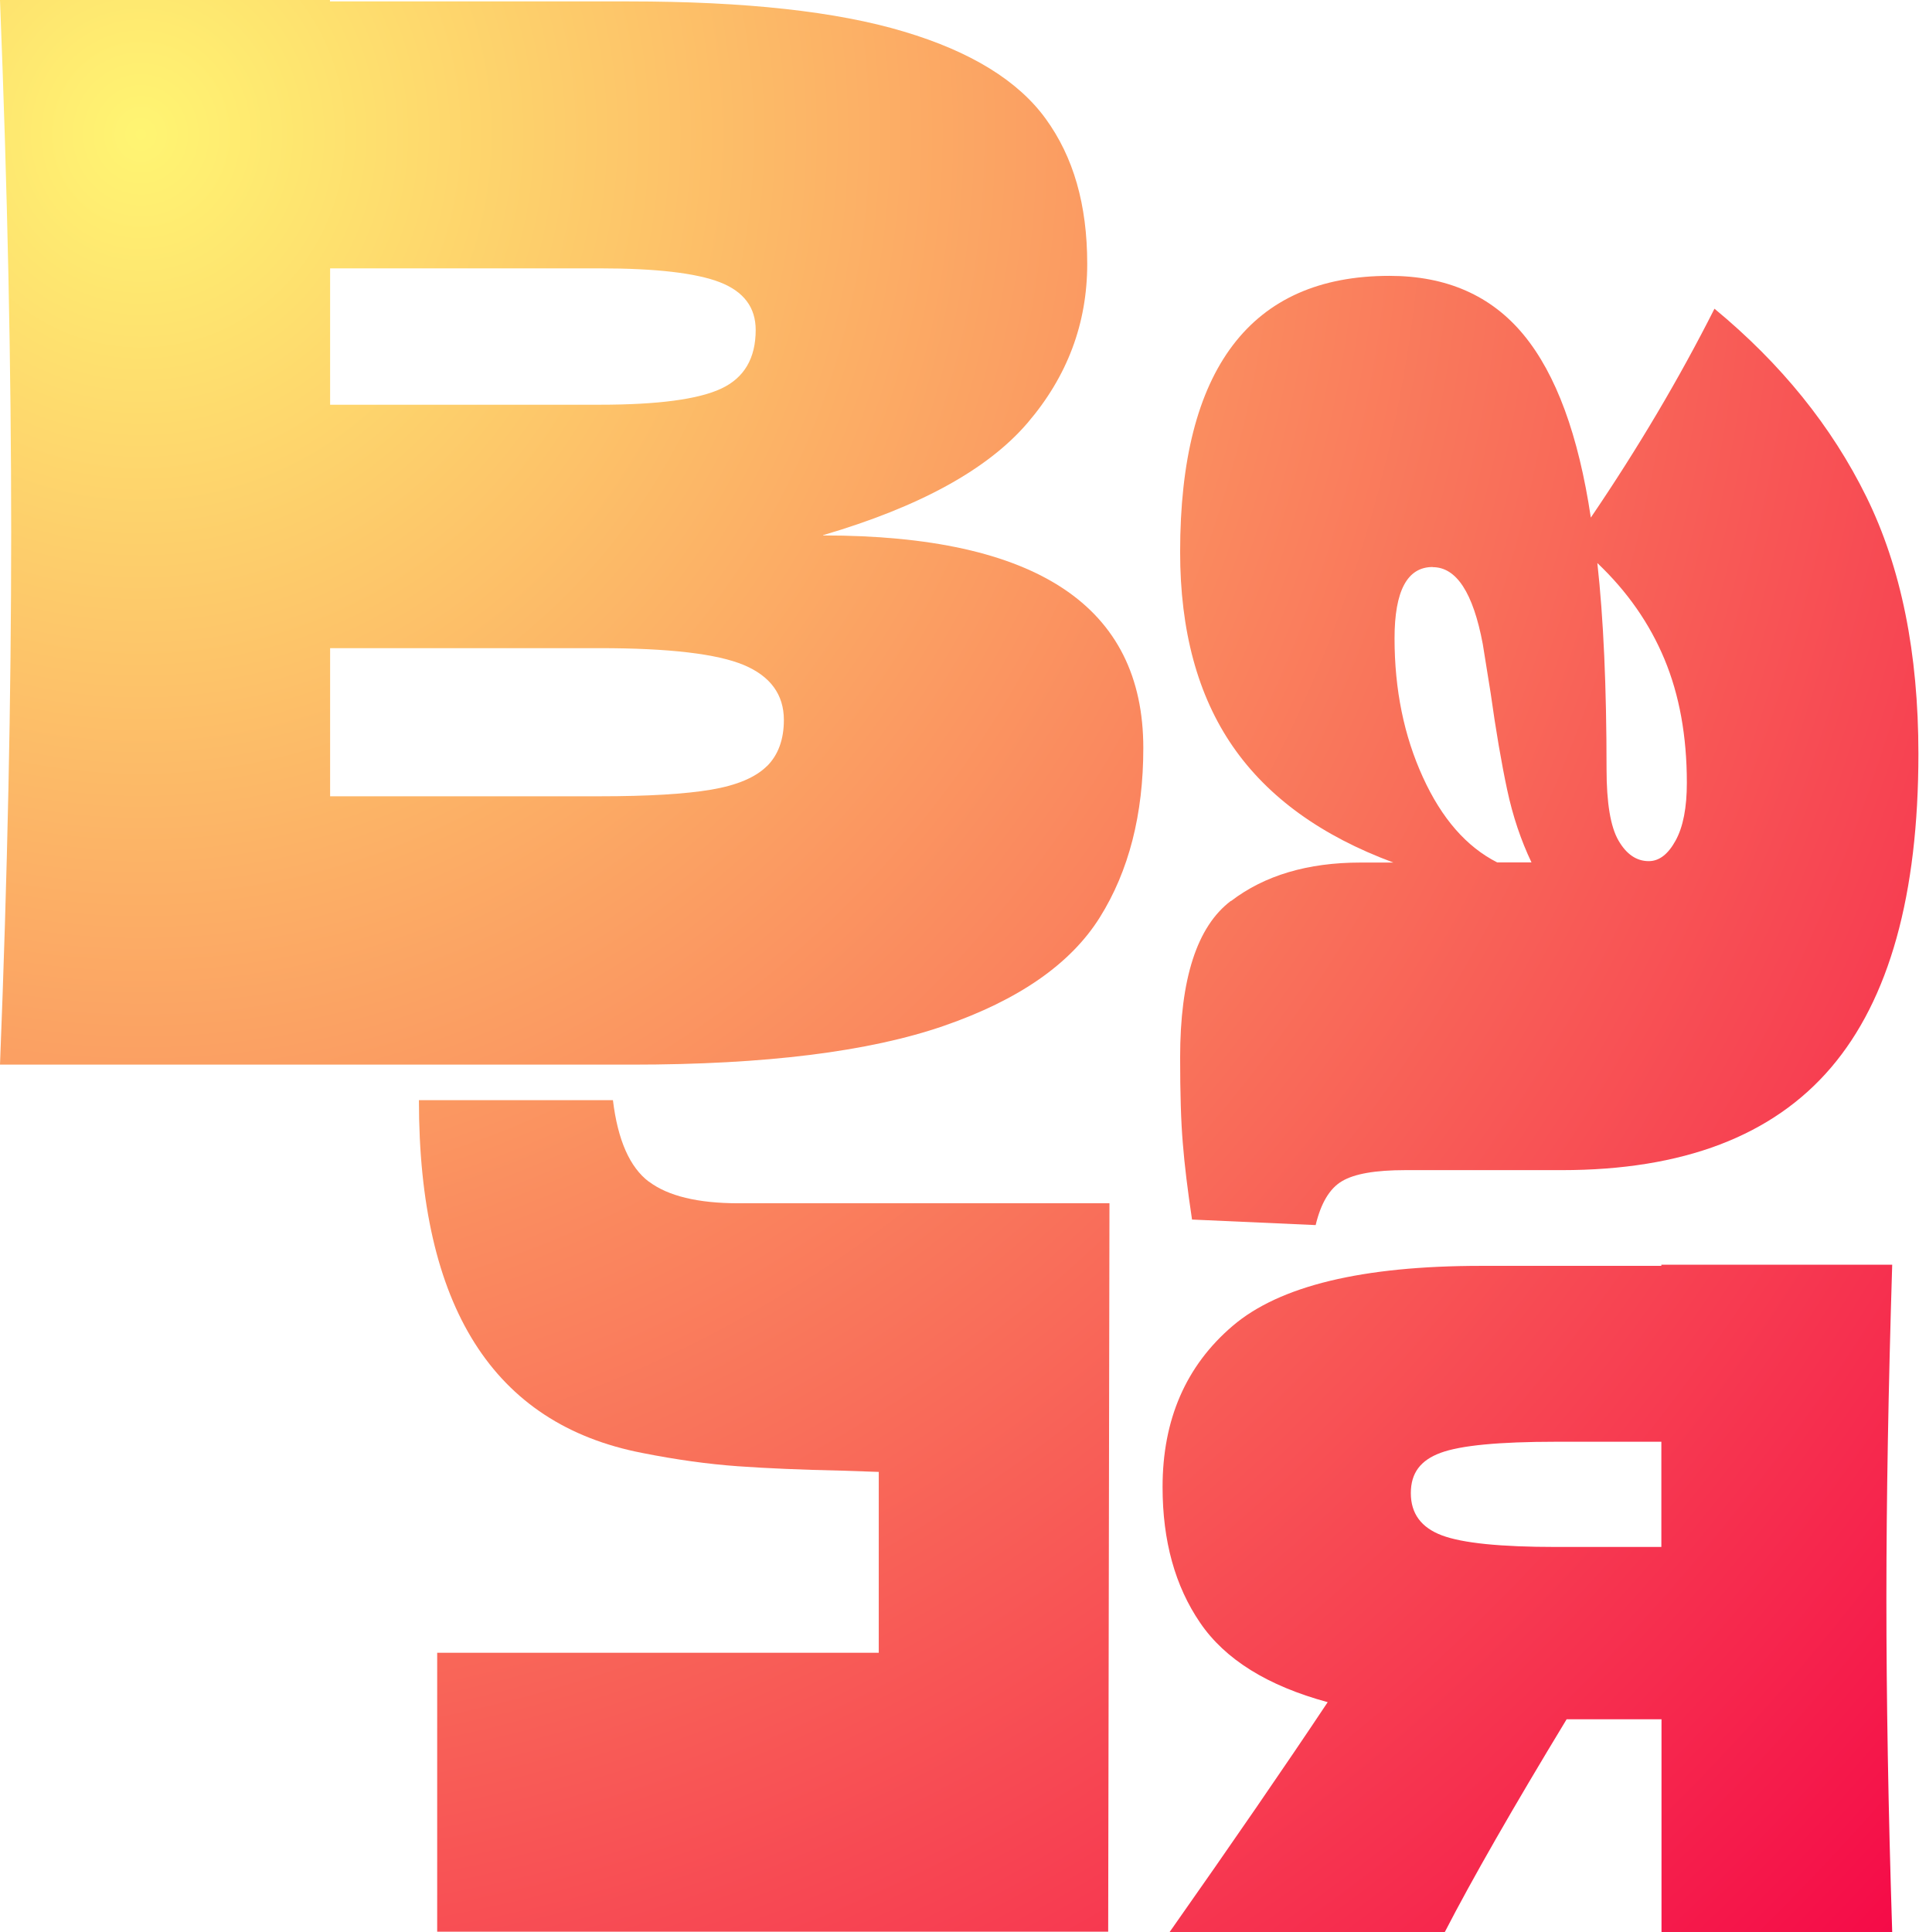
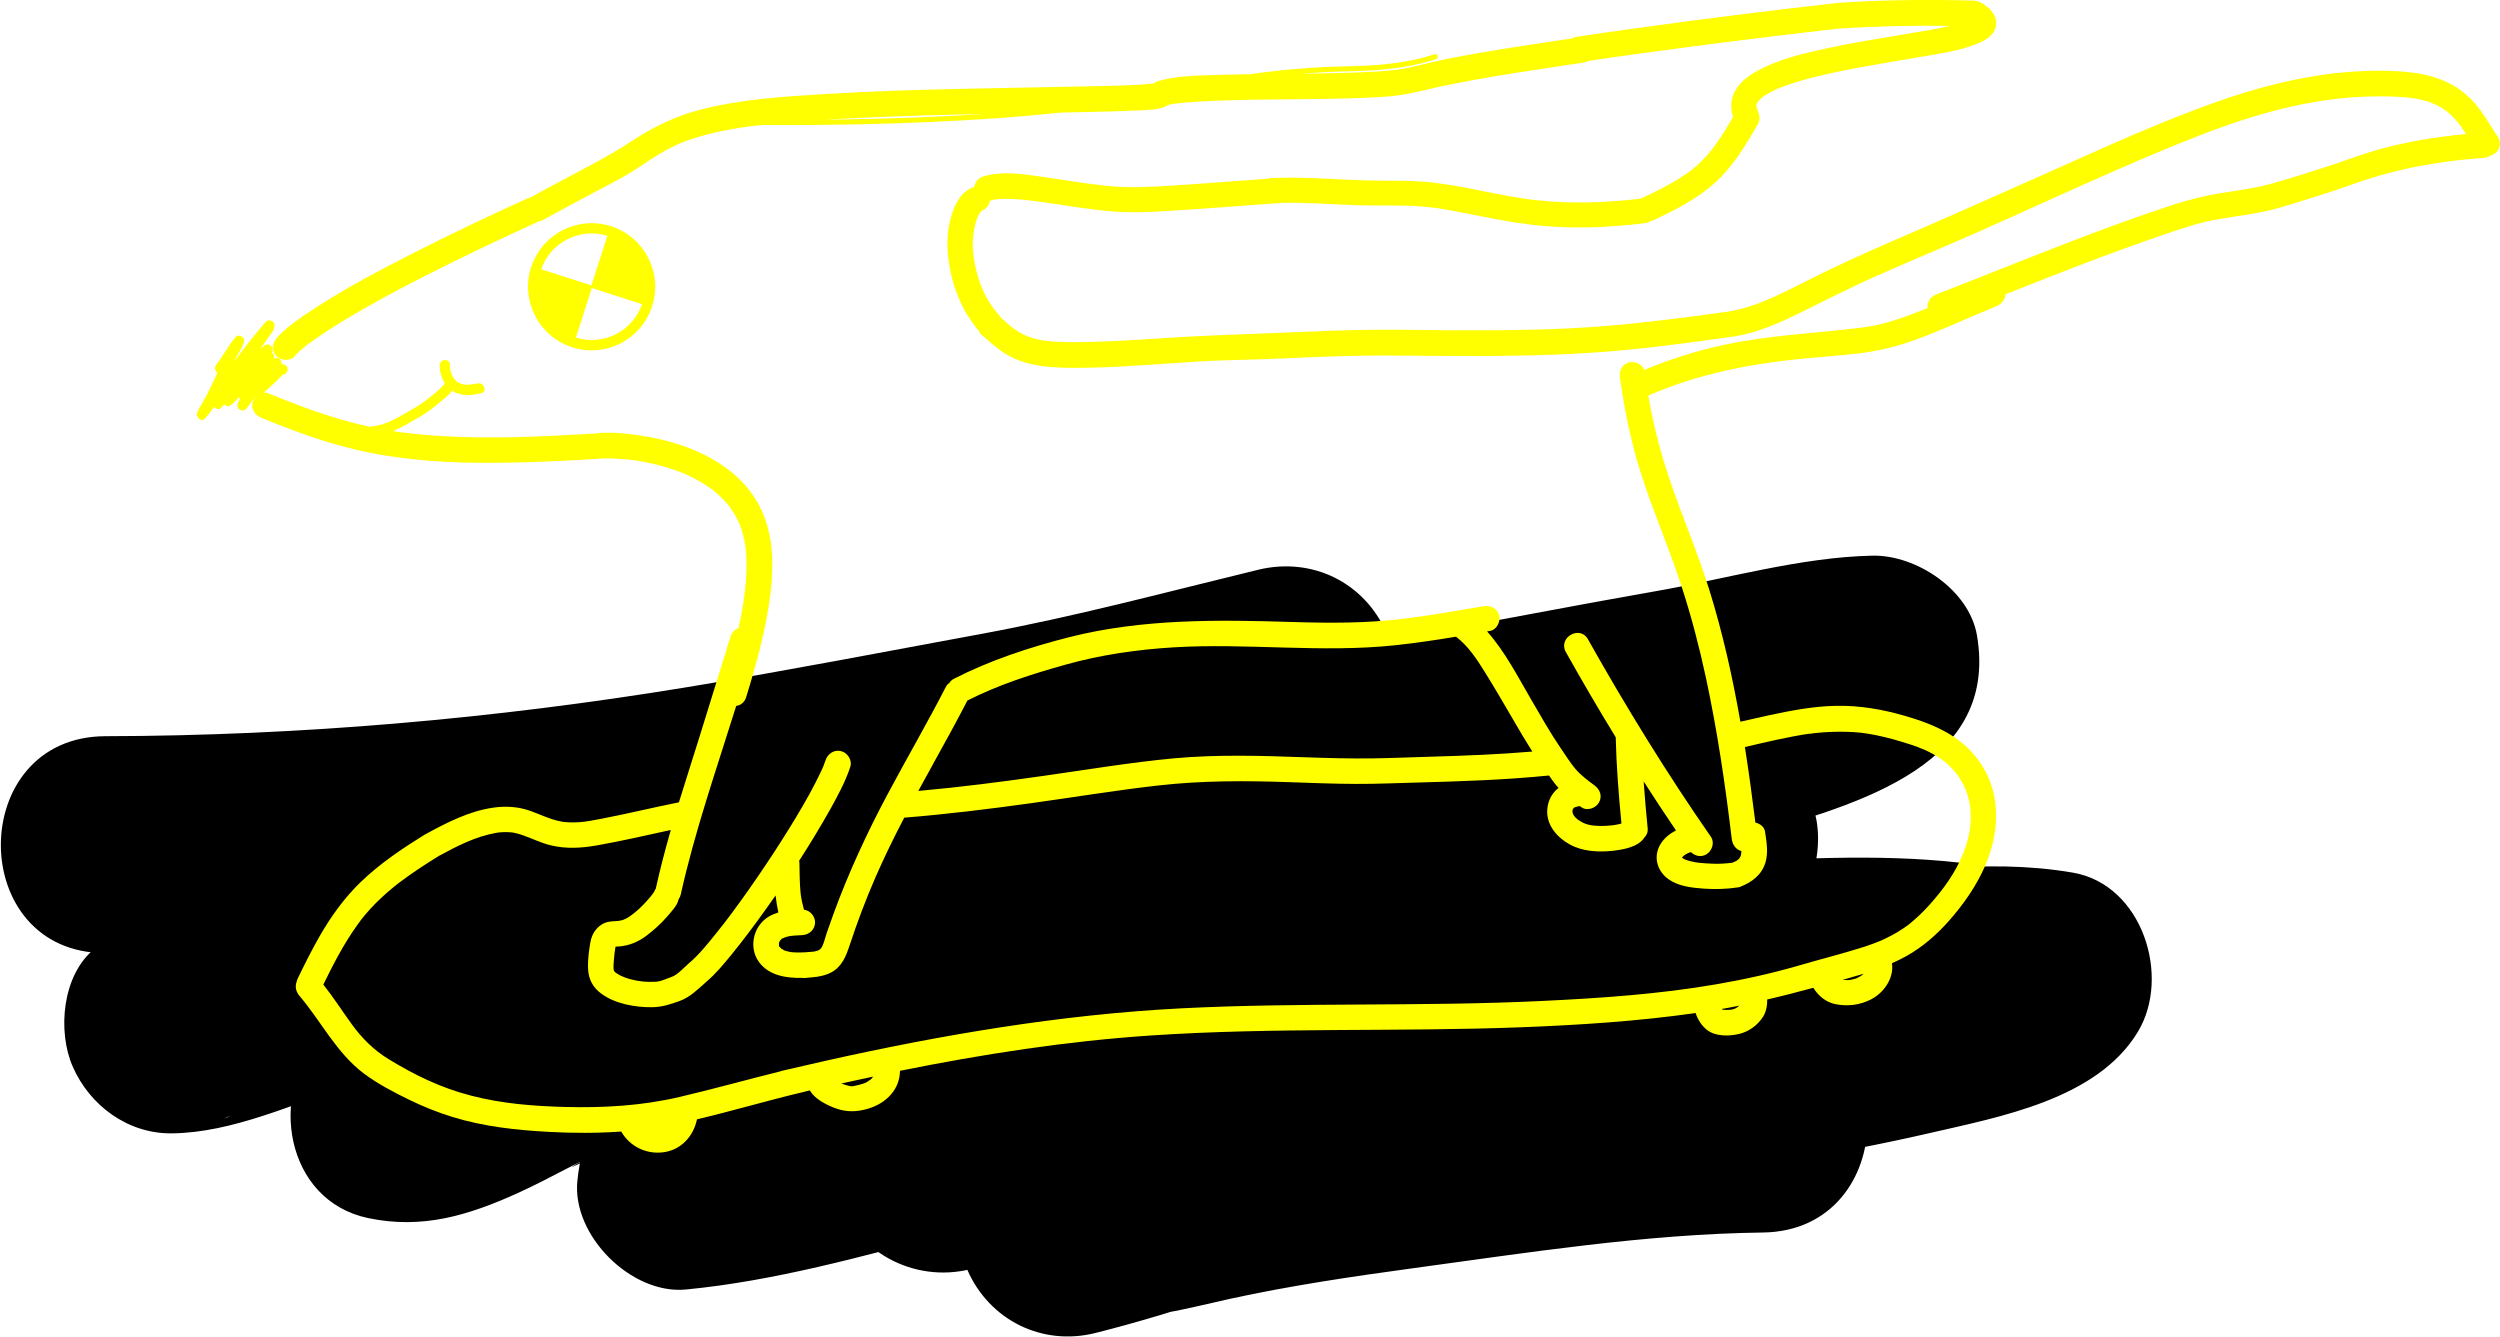
- <svg xmlns="http://www.w3.org/2000/svg" xmlns:xlink="http://www.w3.org/1999/xlink" id="Layer_2" viewBox="0 0 135.46 136.43">
+ <svg xmlns="http://www.w3.org/2000/svg" id="Layer_2" viewBox="0 0 288.17 154.1">
  <defs>
-     <style>.cls-1{fill:url(#radial-gradient-4);}.cls-2{fill:url(#radial-gradient-3);}.cls-3{fill:url(#radial-gradient-2);}.cls-4{fill:url(#radial-gradient);}</style>
-     <radialGradient id="radial-gradient" cx="-138.05" cy="-128.62" fx="-138.05" fy="-128.62" r="394.11" gradientTransform="translate(73.45 71.22) scale(.46 .48)" gradientUnits="userSpaceOnUse">
-       <stop offset="0" stop-color="#fff572" />
-       <stop offset="1" stop-color="#f40046" />
-     </radialGradient>
-     <radialGradient id="radial-gradient-2" cx="-138.05" cy="-128.62" fx="-138.05" fy="-128.62" r="394.11" xlink:href="#radial-gradient" />
-     <radialGradient id="radial-gradient-3" cx="-138.05" cy="-128.62" fx="-138.05" fy="-128.62" r="394.11" xlink:href="#radial-gradient" />
-     <radialGradient id="radial-gradient-4" cx="-138.05" cy="-128.62" fx="-138.05" fy="-128.62" r="394.11" xlink:href="#radial-gradient" />
+     <style>.cls-1{fill:#ff0;}</style>
  </defs>
-   <g id="Layer_1-2">
-     <path class="cls-4" d="M58.12,37.79c6.81-2,11.62-4.64,14.43-7.92,2.81-3.28,4.22-7.02,4.22-11.23s-.98-7.56-2.93-10.25c-1.95-2.69-5.29-4.75-10.02-6.16C59.09.81,52.63.1,44.43.1h-21.13v-.1H0c.53,13.39.79,25.92.79,37.59s-.26,24.2-.79,37.59h44.63c9.39,0,16.73-.91,22.02-2.74,5.29-1.83,8.96-4.38,11.01-7.66,2.05-3.28,3.07-7.26,3.07-11.96,0-10.01-7.54-15.01-22.61-15.01ZM23.31,18.95h19.04c3.97,0,6.79.33,8.48.98,1.69.66,2.53,1.78,2.53,3.37,0,2-.81,3.38-2.43,4.14-1.62.76-4.48,1.14-8.58,1.14h-19.04v-9.63ZM54.15,54.1c-.79.79-2.1,1.35-3.92,1.66-1.82.31-4.45.47-7.88.47h-19.04v-10.46h19.04c4.89,0,8.28.4,10.17,1.19,1.88.79,2.83,2.09,2.83,3.88,0,1.38-.4,2.47-1.19,3.26Z" />
-     <path class="cls-3" d="M86.91,63.62c-2.39,1.81-3.58,5.5-3.58,11.06,0,2.52.06,4.54.19,6.06.12,1.52.34,3.31.65,5.38l8.73.39c.37-1.55.99-2.59,1.86-3.1.87-.52,2.35-.78,4.46-.78h11.06c8.55,0,14.88-2.41,19-7.23,4.12-4.82,6.18-12.21,6.18-22.17,0-7.12-1.22-13.16-3.67-18.14-2.45-4.98-6.03-9.41-10.73-13.29-2.48,4.91-5.39,9.83-8.73,14.75-.87-5.82-2.45-10.12-4.74-12.9-2.29-2.78-5.45-4.17-9.48-4.17-4.89,0-8.58,1.63-11.06,4.9-2.48,3.27-3.72,8.13-3.72,14.6,0,5.56,1.24,10.14,3.72,13.73,2.48,3.59,6.26,6.32,11.34,8.2h-2.32c-3.72,0-6.77.9-9.15,2.72ZM117.53,46.55c1.05,2.52,1.58,5.43,1.58,8.73,0,1.75-.26,3.1-.79,4.07-.53.97-1.16,1.46-1.9,1.46-.87,0-1.58-.49-2.14-1.46-.56-.97-.84-2.65-.84-5.04,0-5.82-.22-10.67-.65-14.55,2.11,2,3.69,4.27,4.74,6.79ZM101.17,40.05c1.67,0,2.85,1.81,3.53,5.43l.56,3.49c.37,2.65.76,4.91,1.16,6.79.4,1.88.98,3.59,1.72,5.14h-2.42c-2.17-1.1-3.92-3.1-5.25-6.02-1.33-2.91-2-6.18-2-9.8,0-3.36.9-5.04,2.69-5.04Z" />
-     <path class="cls-2" d="M117.31,89.3v.09h-12.73c-8.38,0-14.22,1.41-17.53,4.23-3.31,2.82-4.96,6.62-4.96,11.39,0,3.8.88,6.99,2.65,9.58,1.76,2.59,4.77,4.46,9.01,5.61-3.03,4.55-6.75,9.96-11.16,16.23h19.43c1.93-3.74,4.8-8.75,8.6-15.02h6.7v15.02h16.29c-.28-8.75-.41-16.6-.41-23.56s.14-14.82.41-23.56h-16.29ZM117.31,109.24h-7.44c-3.91,0-6.6-.27-8.06-.82-1.46-.55-2.19-1.54-2.19-2.98s.7-2.33,2.11-2.85c1.41-.52,4.12-.78,8.14-.78h7.44v7.42Z" />
-     <path class="cls-1" d="M45.82,83.45c-1.35-1.02-2.2-2.94-2.54-5.76h-13.7c0,14.57,5.25,22.87,15.76,24.91,2.41.48,4.67.79,6.76.94,2.1.15,4.52.25,7.28.31l2.67.09v12.77h-31.18v19.7h47.38l.09-51.44h-26.19c-2.87,0-4.98-.51-6.33-1.53Z" />
+   <g id="Dimensions">
+     <path d="M12.07,109.87c24.04-.05,47.95-2.41,71.68-6.22,11.36-1.82,22.66-4.01,33.98-6.1,5.92-1.09,11.93-1.92,17.79-3.33,5.41-1.3,10.68-3.12,16.09-4.43-3.21-7.62-6.42-15.23-9.63-22.85,1.5-.72-1.12.33-1.44.43-1.2.35-2.41.64-3.62.94-2.53.62-5.04,1.23-7.53,1.96-5.86,1.7-11.82,3.19-17.61,5.11-11.15,3.68-21.7,9-32.9,12.68-11.95,3.92-24.1,7.39-36.23,10.72-10.51,2.88-22.9,3.66-31.68,10.53-3.83,3-4.37,9.6-2.58,13.65,1.97,4.49,6.36,7.74,11.42,7.68,6.95-.07,14.12-3.43,20.62-5.6,7.79-2.59,15.4-5.43,23.37-7.48,16.21-4.17,32.8-6.81,49.22-10.01,17.62-3.43,35.33-6.39,53-9.53,8.86-1.57,17.69-3.29,26.54-4.89,4.52-.81,9.04-1.56,13.56-2.38,3.35-.61,7.64-1.63,9.63-1.68l-12.05-9.18.04.22v-6.65c.74-2.68,2.22-4.72,4.43-6.13-.36.22-.73.43-1.11.62-.46.23-.92.45-1.38.66,1.67-.69,1.84-.76.51-.22-2.28.82-4.53,1.68-6.83,2.44-3.85,1.28-7.73,2.45-11.62,3.6-17.41,5.13-35.01,9.7-52.6,14.13-17.13,4.31-34.49,7.71-51.45,12.69-8.88,2.61-17.5,5.88-26.15,9.13-6.94,2.61-15.32,3.45-20.61,9.14-6.02,6.48-4.1,18.88,5.52,20.89,6.25,1.31,11.56-.32,17.24-2.89,1.94-.88,3.82-1.87,5.71-2.85.69-.36,1.4-.69,2.08-1.07-3.89,2.17.65-.17,1.51-.48,12.48-4.54,25.14-8.64,38.1-11.57s26.7-5.2,40.12-7.2c6.01-.9,12.04-1.68,18.08-2.35,3.32-.37,6.66-.66,9.98-1.07,2.6-.33,7.91-1.73,9.41-1.79-2.95-7.11-5.89-14.23-8.84-21.34-1.65,1.87-5.64,3.63-8.78,5.41-3.91,2.22-7.59,4.61-11.67,6.55-8.04,3.81-16.24,7.66-24.7,10.44s-17.57,4.94-26.3,7.39c-8.14,2.28-17.03,5.24-25.41,6.05l12.5,12.5c-.47,4.74-1.15,3.66.56,1.28-.72,1,.29-.29.51-.56,1.33-1.65,2.66-3.27,4.26-4.68.63-.54.61-.54-.05,0l1.1-.75c.97-.63,1.96-1.23,2.98-1.8,1.84-1.03,4.3-2.25,5.94-2.94,10.77-4.47,22.43-6.9,33.84-9.08,12.41-2.38,24.91-4.27,37.27-6.91,3.1-.66,6.19-1.37,9.31-1.93,1.1-.2,2.21-.39,3.32-.55-1.74.25-.75.07.42,0,.74-.04,1.64.02,2.36-.11l.82.02c-3.32-.14-5.98-1.82-7.99-5.03l-1.71-6.31.3-2.58,3.21-5.52c-.74.86-.32.58,1.23-.83-.46.27-.94.52-1.43.74,1.56-.65,1.66-.72.28-.2-.67.23-1.34.45-2.02.66-2.44.76-4.93,1.38-7.41,2.02-8.38,2.14-16.83,3.74-25.06,6.42-9.04,2.95-18.17,6.01-27.39,8.32-8.32,2.09-17.19,3.08-24.4,8.14-9.79,6.88-6.79,23.16,6.31,23.29,8.92.09,16.7-3.85,25.17-5.86,9.76-2.32,19.95-3.58,29.92-4.58s20.78-1.68,31.17-2.23c5.32-.28,10.64-.46,15.97-.59,2.12-.05,4.25-.13,6.37-.15,1.01-.01,2.01-.02,3.02,0,.35,0,3.45.2,1.4-.08-1-7.62-1.99-15.23-2.99-22.85,1.21-.65-.01-.04-.7.06-.98.14-1.97.31-2.95.47-2.11.34-4.14.8-6.19,1.39-4.74,1.36-9.42,2.56-14.29,3.38-9.64,1.62-19.4,2.47-28.97,4.49-19.85,4.2-40.13,6.49-59.81,11.47l6.65,24.11c20-8.26,41.51-12.47,62.87-15.45,10.27-1.43,20.56-2.76,30.87-3.83,4.9-.51,9.8-.95,14.69-1.53,2.28-.27,4.57-.54,6.86-.68,1-.06,2-.11,3.01-.11.05,0,4.15.36,2.16.01-2.49-6.12-4.98-12.24-7.47-18.36.33-.55,3.03-4.03,4.05-3.57-.29-.13-1.89.65-2.23.76-1.48.47-2.99.87-4.49,1.3-4.54,1.29-9.12,2.33-13.75,3.2-10.56,1.98-21.16,3.74-31.71,5.84-9.85,1.96-19.78,3.87-29.33,7.02s-18.4,6.31-27.73,8.65l9.63,22.85c1.49-1.15-1.78-.05.96-.36,1.31-.15,2.68-.45,3.99-.67,2.57-.44,5.1-1.09,7.65-1.65,6.94-1.51,13.91-2.54,20.94-3.5,13.33-1.81,26.94-3.96,40.41-4.13,16.07-.2,16.12-25.2,0-25s-31.54,2.92-47.05,5.03c-7.32,1-14.59,2.1-21.81,3.69-5.55,1.23-13.06,1.44-17.7,5.01-4.94,3.8-7.83,9.42-5.11,15.61,2.52,5.73,8.56,8.79,14.75,7.24,9.89-2.48,19.62-6.07,29.35-9.18,10.81-3.46,22.15-5.44,33.29-7.58s22.36-3.7,33.38-6.25c8.25-1.91,19.42-3.91,24.13-11.69,3.86-6.37.54-16.98-7.47-18.36-10.22-1.76-20.33.11-30.55,1.13-12.24,1.22-24.43,2.86-36.61,4.51-22.61,3.06-45.4,7.21-66.58,15.95-6.24,2.57-10.68,8.3-8.73,15.38,1.82,6.64,8.81,10.39,15.38,8.73,20.2-5.12,41.08-7.76,61.52-11.82,9.6-1.91,19.37-2.72,29-4.44,4.85-.87,9.45-2.3,14.2-3.55s9.57-1.49,14.17-3.97c4.34-2.34,6.68-7.72,5.97-12.45-.66-4.37-4.1-9.73-8.95-10.39-9.8-1.34-19.76-.72-29.62-.26-11.01.51-22.05,1.2-33.02,2.23s-22.54,2.67-33.68,4.72c-4.42.81-8.54,2.02-12.81,3.41-1.92.63-3.85,1.26-5.8,1.78-2.78.74-1.98.75-4.73.72,2.1,7.76,4.21,15.53,6.31,23.29,5.94-4.17,15.5-4.68,23.33-7,10.12-3,20.12-6.68,30.33-9.32,7.5-1.94,15.12-3.33,22.57-5.45s16.19-5.05,18.39-13.31c3.04-11.4-7.72-17.92-17.54-17.31-6.2.39-12.36,1.71-18.42,3.02-20.36,4.4-41.26,6.61-61.3,12.45-9.7,2.82-19.83,6.41-28.09,12.34s-16.13,14.85-17.14,25.16c-.62,6.29,6.24,13.1,12.5,12.5,10.26-.99,20.32-3.81,30.26-6.44s20.13-5.04,29.75-8.45c10.17-3.6,20.12-8.15,29.85-12.79,4.26-2.03,8.1-4.66,12.24-6.91,4.44-2.41,9.04-4.72,12.45-8.57,6.78-7.66,2.61-21.79-8.84-21.34-6.13.24-12.31,2.1-18.46,2.76-7.01.76-14.01,1.68-20.99,2.67-13.14,1.86-26.24,4.1-39.25,6.71-12.58,2.52-24.89,6.16-37.01,10.38-5.31,1.85-10.71,3.62-15.73,6.19-1.69.87-3.37,1.75-5.08,2.59-.59.29-1.26.14-1.32.48l-1.01.28c1.09-.25,2.18-.21,3.26.11,1.84,6.96,3.68,13.93,5.52,20.89-1.5.94-1.57,1.02-.22.25-1.1.51-.91.48.59-.07,1.75-.42,3.51-.96,5.23-1.49,4.3-1.32,8.46-3.15,12.68-4.71,8.56-3.17,17.25-5.9,26.07-8.23,18.68-4.93,37.6-8.93,56.3-13.81,15.18-3.96,30.39-7.86,45.37-12.5,11.59-3.59,29.88-7.59,27.17-23.41-.9-5.24-6.98-9.28-12.05-9.18-8.26.17-16.87,2.68-25,4.1-9.21,1.61-18.39,3.41-27.59,5.07-17.67,3.17-35.39,6.12-53.02,9.48-16.54,3.16-33.22,5.93-49.6,9.89-7.72,1.86-15.17,4.29-22.65,6.93-3.84,1.35-7.74,2.51-11.58,3.82-1.39.47-2.76,1.02-4.15,1.49-1.02.35-5.53.83-2.35.8l8.84,21.34c-4.05,3.17-3.03,1.64-.91,1.16,1.13-.26,2.25-.56,3.39-.82,2.34-.53,4.67-1.12,7.01-1.69,5.9-1.42,11.75-2.89,17.58-4.55,11.74-3.34,23.53-6.67,35.05-10.7,10.45-3.66,20.38-8.86,30.99-11.9,10.8-3.09,22.69-5.1,32.85-9.95,5.55-2.65,7.43-10.35,5.11-15.61-2.53-5.77-8.55-8.74-14.75-7.24-10.72,2.6-21.12,5.41-31.99,7.41s-22.63,4.28-33.99,6.15c-22.13,3.63-44.47,5.58-66.9,5.63-16.08.03-16.11,25.03,0,25h0Z" />
+     <path class="cls-1" d="M202.5,12.08c.07-.04.09-.15.08-.2-.02.04-.05.1-.07.15,0,.02,0,.03-.01.05Z" />
+     <path class="cls-1" d="M202.5,12.42c.04-.08,0-.19-.03-.24,0,.05.01.15.02.21,0,.01,0,.02.01.03Z" />
+     <path class="cls-1" d="M204.98,10.23s-.03.01-.04.02c-.03.02,0,.01.19-.08-.01,0-.03.01-.04.02-.03.01-.07.03-.1.04Z" />
+     <path class="cls-1" d="M202.69,11.7s-.04.06-.06.09c.05-.04.15-.13.14-.18,0,0-.01.01-.02.02-.02.02-.04.05-.07.07Z" />
+     <path class="cls-1" d="M287.77,15.53s0-.01-.01-.02c-.05-.09-.12-.17-.18-.26-.1-.15-.2-.31-.3-.47-.27-.43-.54-.87-.82-1.29-.68-1.01-1.45-1.99-2.4-2.76-2.47-2.01-5.55-2.47-8.65-2.56-6.64-.19-13.17,1.23-19.41,3.4-6.48,2.25-12.76,5.12-19.01,7.91-6.35,2.84-12.7,5.66-19.08,8.41-3.5,1.51-6.94,3.1-10.34,4.83-2.76,1.4-5.48,2.77-8.58,3.23-.02,0-.04,0-.05.01-.03,0-.05,0-.08,0-2.26.33-4.2.58-6.53.86-2.38.29-4.77.56-7.17.75-5.89.49-11.82.52-17.72.5-3.18-.01-6.35-.09-9.53-.05-3.2.03-6.39.17-9.58.31-4.76.2-9.51.33-14.27.65-2.52.17-5.04.33-7.56.41-1.98.06-4,.11-5.98-.1-.05-.01-.1-.03-.15-.03-1.27-.2-2.19-.5-3.2-1.17-.1-.06-.19-.13-.29-.2-.02-.01-.12-.09-.18-.13-.05-.04-.15-.12-.16-.13-.1-.08-.2-.16-.3-.25-.29-.25-.58-.51-.87-.76-.06-.11-.13-.21-.22-.31-1.68-1.86-2.49-4.04-2.9-6.56-.19-1.2-.15-2.51.11-3.64.14-.61.26-.99.48-1.39.05-.09.11-.18.17-.28,0,0,0-.01,0-.02,0,0,.01,0,.02-.01.02-.02.04-.04.06-.06.06-.02.04-.02,0,0,0,0,.01-.01.02-.02.52-.2.91-.65.99-1.19.2-.06.4-.11.6-.15,0,0,.07,0,.12-.02.07,0,.16-.02.17-.02.52-.04,1.05-.04,1.57-.02,1.06.04,2.36.19,3.23.31,2.75.38,5.49.88,8.26,1.12,2.07.18,4.12.1,6.19-.02,2.35-.13,4.7-.31,7.05-.48,2.2-.16,4.39-.34,6.59-.48,2.83-.04,5.66.17,8.48.27,2.72.1,5.46-.07,8.17.21.27.03.54.06.8.09.06,0,.12.02.18.02.15.02.3.04.45.07.53.08,1.06.17,1.59.27,1.07.2,2.14.42,3.21.63,2.43.49,4.88.91,7.35,1.12,3.79.32,7.6.13,11.37-.32.26-.03.5-.11.72-.22.13-.03.26-.07.39-.13,2.5-1.19,5.01-2.44,7.08-4.31,2.08-1.88,3.57-4.34,4.94-6.75.26-.46.25-.9.09-1.27-.03-.16-.08-.32-.15-.47,0,0,0,0,0,0-.02-.07-.04-.14-.06-.21,0,0-.01.02-.02.03,0,0,0-.03,0-.06,0,0,0,0,0-.01-.01-.05-.02-.09-.03-.14,0,0,0,0,0,0,0-.02.01-.03.02-.05,0,0,0,0,0,0,0,0,0,0,0,0,0-.03.02-.06.02-.09,0,0-.01,0-.02,0,0,0,0,0,0-.01,0-.01.02-.03.03-.05,0-.01,0-.03,0-.04.03-.13.06-.14.06-.1.01-.03.02-.05.03-.06,0,0,.01-.02.02-.03-.03.03-.04.02.03-.05.01-.01.02-.02.03-.04.04-.06.08-.11.08-.11,0,0,0,.01,0,.02.14-.15.3-.27.45-.41,0,0,0,0,0,0,.1-.07.19-.13.29-.2.23-.15.47-.28.71-.41.23-.12.46-.23.7-.34.02-.01.06-.03.09-.04.02,0,.03-.01.05-.02.03-.01.07-.03.1-.04-.02,0-.04.02-.06.03.13-.05.26-.11.4-.16.63-.24,1.28-.45,1.93-.64,1.41-.42,2.84-.75,4.28-1.06,3.1-.65,6.22-1.14,9.34-1.68,2.25-.39,4.62-.7,6.76-1.53.95-.37,2-.9,2.26-1.99.31-1.29-.71-2.25-1.73-2.81-.22-.12-.44-.18-.65-.19-.08-.01-.17-.03-.25-.03-5.12-.15-10.26-.09-15.37.25-.02,0-.04,0-.07,0-.01,0-.02,0-.03,0-7.88.9-15.75,1.87-23.6,2.97-2.24.31-4.48.63-6.72.97-.16.02-.31.09-.44.17-4.8.73-9.61,1.41-14.37,2.36-1.88.37-3.74.93-5.63,1.23-.07.01-.14.02-.21.03,0,0-.02,0-.03,0-.24.03-.48.05-.72.08-.54.05-1.08.09-1.62.12-2.88.17-5.76.21-8.64.24,1.85-.14,3.7-.23,5.56-.27,2.81-.06,5.63-.26,8.37-.93.55-.14,1.1-.29,1.64-.47.36-.12.2-.69-.16-.57-2.48.82-5.11,1.17-7.71,1.31-1.52.08-3.04.08-4.56.15-1.44.06-2.88.16-4.31.29-1.57.14-3.14.33-4.7.55-1.05.02-2.09.04-3.14.07-2.41.08-5.03.05-7.38.7-.23.06-.42.16-.57.29,0,0,0,0,0,0-.06,0-.11.02-.17.03-.49.05-.97.09-1.46.12-1.63.1-3.26.14-4.88.17-4.91.12-9.83.18-14.74.29-5.55.12-11.11.28-16.65.62-4.83.29-9.78.6-14.48,1.83-2.79.74-5.3,1.95-7.7,3.53-2.83,1.87-5.86,3.36-8.85,4.97-.95.51-1.89,1.02-2.83,1.55-.13.03-.26.07-.39.13-4.4,1.99-8.76,4.06-13.07,6.25-4.03,2.05-8.06,4.16-11.84,6.66-1.42.94-2.92,1.94-4.06,3.22-.53.59-.58,1.5,0,2.08.54.54,1.55.6,2.08,0,.41-.46.88-.87,1.37-1.26.05-.04.1-.08.16-.12,0,0,.01,0,.02-.01,0,0,0,0,.01,0,.15-.11.29-.22.44-.32.35-.25.7-.5,1.06-.74,1.7-1.15,3.46-2.19,5.24-3.2,4.26-2.41,8.64-4.6,13.05-6.72,2.27-1.09,4.55-2.15,6.84-3.19.17-.03.34-.08.52-.18,1.95-1.09,3.93-2.14,5.91-3.19,1.49-.79,3.01-1.54,4.44-2.45.97-.62,1.91-1.28,2.9-1.88.52-.32,1.06-.61,1.61-.88.75-.37,1.01-.48,1.8-.76,1.6-.57,3.26-.96,4.93-1.26.46-.08.92-.16,1.38-.22.22-.03.44-.06.67-.1.03,0,.06,0,.09-.01.14-.02.28-.04.42-.05.31-.04.62-.07.93-.11,2.25.01,4.49.01,6.74-.01,2.76-.03,5.51-.08,8.27-.17,2.72-.08,5.44-.2,8.15-.35,2.58-.14,5.17-.32,7.74-.55,1.23-.11,2.46-.23,3.7-.36,1.03-.02,2.05-.04,3.08-.06,1.77-.04,3.54-.08,5.31-.16,1.02-.05,2.14-.04,3.14-.3.2-.05.4-.12.57-.23.06-.03.11-.07.16-.11.28-.07.55-.12.83-.16.01,0,.05,0,.09-.01.07,0,.22-.03.25-.03.26-.03.52-.06.77-.08,1.22-.11,2.44-.17,3.67-.22,3.02-.12,6.04-.14,9.05-.17,2.89-.03,5.77-.06,8.66-.19,1.06-.05,2.12-.11,3.17-.25,1.6-.2,3.15-.64,4.72-.98,5.55-1.19,11.17-1.96,16.78-2.82.16-.02.3-.08.43-.17,9.63-1.42,19.29-2.64,28.96-3.74.02,0,.04,0,.06,0,.01,0,.03,0,.04,0,4.21-.28,8.43-.37,12.64-.3-1.61.39-3.27.63-4.88.9-3.1.53-6.2,1.02-9.27,1.68-2.67.58-5.45,1.23-7.88,2.52-1.03.55-2.08,1.3-2.67,2.33-.56.98-.59,2.05-.26,3.06-.64,1.11-1.31,2.2-2.06,3.24-.08.11-.16.22-.24.33-.03.04-.05.06-.05.07-.01.02-.04.05-.08.1-.17.21-.35.43-.53.63-.37.43-.77.83-1.19,1.21-.21.19-.42.36-.64.54-.02.02-.04.03-.05.04-.01,0-.02.02-.04.03-.12.09-.23.17-.35.25-.48.34-.97.65-1.47.95-1.27.75-2.61,1.4-3.94,2.03,0,0,0,0,0,0-3.29.38-6.62.55-9.93.35-.67-.04-1.34-.1-2-.17-.3-.03-.61-.07-.91-.1-.08,0-.15-.02-.23-.03-.15-.02-.3-.04-.46-.07-1.15-.17-2.29-.38-3.44-.61-2.24-.44-4.47-.92-6.74-1.2-2.59-.32-5.16-.2-7.75-.27-3.11-.08-6.22-.34-9.33-.32-.07,0-.14-.01-.22,0-.07,0-.13,0-.2.01-.53,0-1.05.02-1.58.05-.15,0-.3.04-.44.08-3.64.25-7.27.56-10.91.78-2.01.12-4.02.25-6.03.13-2.73-.17-5.29-.64-8.01-1.03-2.42-.34-5.2-.89-7.61-.16-.64.2-.96.68-1.02,1.2-.01,0-.03,0-.04.01-1.42.46-2.15,1.82-2.57,3.16-.49,1.55-.61,3.27-.42,4.88.37,3.17,1.46,6.1,3.53,8.53.07.19.18.36.34.49.83.7,1.62,1.44,2.53,2.04,1.17.77,2.52,1.25,3.91,1.46.03,0,.07,0,.1.01.11.03.21.05.33.07,1.88.25,3.79.23,5.69.19,2.25-.05,4.5-.18,6.74-.33,2.07-.13,4.14-.29,6.2-.41,2.44-.14,4.89-.15,7.34-.25,3.27-.13,6.54-.29,9.82-.37,3.22-.08,6.44-.01,9.67,0,6.13.04,12.27.03,18.39-.39,5.28-.36,10.54-1.07,15.77-1.82.02,0,.04,0,.05-.01.03,0,.05,0,.08,0,2.77-.41,5.35-1.58,7.85-2.81,2.91-1.44,5.79-2.91,8.75-4.22,3.09-1.38,6.22-2.67,9.32-4.02,3.16-1.37,6.29-2.8,9.43-4.21,6.14-2.76,12.29-5.55,18.57-7.99,5.99-2.32,12.19-4.11,18.63-4.4,1.65-.07,3.31-.08,4.96.07,1.53.14,3.03.47,4.33,1.32.47.31.86.65,1.3,1.13.51.54.62.71,1.02,1.3.11.16.21.32.31.48-3.49.34-6.96.89-10.34,1.86-2.06.59-4.05,1.38-6.09,2.03-2.05.65-4.11,1.31-6.18,1.88-1.82.51-3.71.73-5.57,1.03-1.97.31-3.83.78-5.72,1.4-4.3,1.41-8.54,2.98-12.75,4.62-4.79,1.85-9.56,3.78-14.35,5.64-.68.26-1.16.87-1.07,1.6-.43.17-.86.34-1.29.51-1.32.5-2.66,1-4.03,1.33-.4.1-.8.18-1.21.25-.24.04-.47.08-.71.11-.08.01-.16.02-.24.04-.01,0-.02,0-.03,0-.07,0-.14.02-.21.03-5.19.65-10.4.84-15.54,1.93-3.22.68-6.36,1.66-9.39,2.93-.22-.68-1.13-1.04-1.77-.86-.85.23-1.14,1.02-1.03,1.81.45,3.16,1.06,6.29,1.93,9.36.68,2.4,1.54,4.74,2.42,7.07.95,2.51,1.91,5.01,2.75,7.57,1.12,3.44,2.04,6.95,2.8,10.49,1.32,6.14,2.24,12.36,2.98,18.59.08.68.47,1.27,1.12,1.43-.01.17-.07.51,0,.24-.03.13-.06.26-.1.39.03-.12-.18.26-.06.12-.21.26-.37.38-.76.54-.04.01-.07.03-.11.05-.05,0-.11.01-.16.02-.2.03-.65.07-1.02.09-.41.02-.82.03-1.23,0-.83-.04-1.67-.07-2.48-.29-.37-.1-.62-.17-.91-.38,0,0-.01-.01-.02-.02,0,0,0,0,0,0,0,0,0,0,0,0,0,0,0,0,0,0,0,0,0,0,0,0,0-.05,0-.05,0,0,.04-.04.1-.11.1-.12.11-.12.22-.2.36-.28.18-.11.37-.19.57-.24.47.46,1.17.62,1.78.26.65-.38.98-1.36.53-2.01-5.11-7.36-9.8-14.99-14.19-22.8-.93-1.65-3.47-.17-2.54,1.49,1.86,3.31,3.77,6.58,5.75,9.82.08,3.32.34,6.64.66,9.94-.17.06-.35.1-.53.13-.42.09-.84.12-1.26.14-.86.04-1.84.03-2.63-.35-.53-.26-1.17-.73-1.22-1.23-.02-.17,0-.27.06-.4-.04.09.12-.1.09-.09.05-.04.11-.06.23-.1.15-.05.3-.08.46-.11.06.05.13.09.19.14.64.47,1.64.11,2.01-.53.44-.75.12-1.54-.53-2.01-.76-.56-1.54-1.14-2.16-1.86-.61-.72-1.13-1.57-1.67-2.35-1.24-1.81-2.32-3.73-3.42-5.62-1.55-2.65-3.03-5.57-5.11-7.9.12-.02.24-.04.36-.06.78-.14,1.22-1.1,1.03-1.81-.23-.83-1.03-1.17-1.81-1.03-1.54.27-3.08.53-4.62.78-1.66.27-3.27.51-4.81.69-4.14.49-8.31.48-12.46.35-8.68-.27-17.39-.4-25.87,1.75-4.55,1.16-9.13,2.66-13.31,4.81-.21.11-.37.27-.49.46-.16.11-.3.26-.4.45-2.15,4.18-4.51,8.24-6.72,12.38-2.37,4.45-4.49,9.02-6.22,13.75-.27.75-.54,1.51-.8,2.26-.21.61-.32,1.28-.66,1.76,0,0-.07.06-.13.12-.02.01-.14.09-.19.12,0,0,0,0-.01,0-.13.04-.26.08-.39.11-.04,0-.07.01-.11.02-.65.07-1.31.11-1.96.1-.15,0-.29-.01-.44-.02-.02,0-.12-.01-.19-.02-.07-.01-.2-.03-.22-.04-.09-.02-.17-.04-.26-.06-.09-.02-.18-.06-.27-.08,0,0,.02.01.02.02,0,0-.02-.01-.03-.02,0,0,0,0,0,0-.11-.03-.16-.08-.13-.08-.08-.04-.16-.08-.23-.12,0,0,0,0,0,0,0,0-.01-.01-.02-.02-.05-.06-.11-.12-.18-.18,0,.01,0,.02,0,.02,0-.01-.01-.03-.02-.04-.01-.01-.02-.02-.04-.03-.01,0-.02-.01-.03-.02-.01-.02-.02-.05-.01-.07,0,0,0-.01-.01-.02,0,0,0,.01.01.02,0,0,0-.01,0-.02,0-.01,0-.03,0-.04,0-.08,0-.18,0-.25,0-.02,0-.05.02-.08,0-.02.02-.06.04-.11.03-.04.06-.1.09-.14.05-.05.1-.12.12-.13.04-.04.06-.06.07-.07.01,0,.04-.01.09-.03.13-.06.35-.16.63-.22.34-.07.33-.06.75-.1.29-.02.59-.04.88-.05.79-.03,1.47-.65,1.47-1.47,0-.71-.57-1.38-1.28-1.46-.08-.31-.16-.62-.23-.94-.05-.24-.09-.47-.13-.71,0-.01,0-.02,0-.04-.01-.12-.03-.24-.04-.36-.1-1.1-.1-2.2-.12-3.3,0-.11-.01-.21-.03-.3,1.24-1.92,2.43-3.88,3.55-5.87.88-1.58,1.77-3.22,2.34-4.94.25-.75-.29-1.61-1.03-1.81-.8-.22-1.56.27-1.81,1.03-.09.27-.2.54-.3.8-.02.04-.04.09-.06.13-.09.2-.18.39-.27.58-.37.78-.77,1.54-1.18,2.3-1.01,1.84-2.1,3.63-3.22,5.39-1.23,1.94-2.52,3.86-3.84,5.74-.65.92-1.31,1.84-1.98,2.74-.29.39-.58.78-.88,1.16-.02.02-.14.18-.16.2-.05.07-.11.14-.16.2-.17.22-.35.45-.53.67-1.01,1.26-2.05,2.57-3.29,3.6-.03.03-.06.06-.09.09-.4.36-.79.76-1.23,1.08-.36.26-.59.31-1,.47-.44.17-.91.36-1.32.39-.54.03-1.09.03-1.62-.03-.89-.1-1.88-.33-2.67-.76-.11-.06-.4-.24-.42-.26-.08-.07-.18-.22-.18-.21-.11-.34-.03-.92,0-1.35.04-.48.09-.96.18-1.43.18-.01.47-.03.5-.03,1.17-.12,2.17-.55,3.1-1.26.86-.66,1.66-1.37,2.36-2.19.46-.55,1.12-1.2,1.3-1.92,0-.03.01-.06.02-.09.11-.14.19-.31.23-.49,1.64-7.38,4.15-14.55,6.4-21.77.5-.07.96-.39,1.15-1.01,1.22-3.96,2.33-7.97,2.82-12.09.4-3.38.3-6.95-1.33-10.02-2.47-4.68-7.83-7.03-12.81-7.9-1.99-.35-4.1-.61-6.12-.39-.07,0-.14.02-.21.04-.07,0-.14-.01-.22,0-5.99.35-12.02.63-18.01.22-1.14-.08-2.27-.19-3.41-.33-.11-.01-.22-.03-.33-.04,0,0,0,0-.01,0-.01,0-.03,0-.05,0-.26-.04-.51-.07-.77-.11-.09-.01-.17-.03-.26-.04,1.05-.45,2.03-1.06,3.04-1.63.92-.52,1.74-1.17,2.54-1.85.33-.28.7-.56.99-.89.08-.09.17-.19.26-.28.44.29,1.04.44,1.56.49.62.06,1.14-.12,1.74-.21.75-.11.43-1.25-.31-1.14-.79.12-1.47.32-2.24-.07-.1-.05-.2-.12-.29-.2-.04-.08-.11-.15-.2-.2-.37-.46-.54-1.12-.52-1.65.03-.76-1.15-.76-1.18,0-.03.71.18,1.49.59,2.11-.04.04-.07.08-.08.09-.12.15-.22.29-.36.42-.3.29-.64.56-.96.83-.7.59-1.43,1.13-2.23,1.58-1.54.86-3.03,1.92-4.84,2.05-.07,0-.13.02-.19.04-1.58-.34-3.14-.76-4.68-1.25-2.37-.75-4.69-1.65-6.99-2.6-.18-.07-.37-.09-.55-.07.04-.04.07-.08.11-.11.3-.29.63-.55.93-.84.3-.28.6-.56.88-.85.05-.05.1-.12.15-.17.04-.04.07-.08.11-.11.51,0,.85-.77.3-1.1-.15-.09-.29-.12-.42-.11.07-.45-.42-.96-.86-.63,0,0,0,0,0,0-.01-.01-.02-.02-.03-.04.09-.27-.02-.51-.22-.64.03-.07.05-.14.07-.21.13-.46-.44-.98-.87-.67-.2.14-.39.3-.57.47.11-.16.22-.32.33-.47.29-.41.56-.84.86-1.23.27-.35.46-.58.48-1.05.02-.49-.67-.8-1.01-.42-1.29,1.48-2.49,3.03-3.67,4.6.03-.07.06-.13.1-.2.33-.67.83-1.34,1.05-2.05.17-.54-.6-1.03-.98-.57-.84.98-1.43,2.16-2.22,3.18-.26.33-.11.74.15.93-.05.1-.09.19-.14.29-.35.74-.69,1.48-1.07,2.21-.35.68-.79,1.33-1.12,2.02-.27.56.46,1.26.92.71.36-.42.69-.86,1.02-1.3.22.25.64.34.87.05.1-.12.19-.24.29-.36.13.17.35.27.59.18.38-.13.67-.53.93-.81.04-.04.08-.09.12-.13.07.02.14.03.22.03-.09.19-.19.38-.27.58-.32.69.57,1.2,1.02.59.33-.45.67-.89,1.02-1.32.02,0,.03,0,.05,0-.19.19-.33.41-.39.64-.23.85.29,1.51,1.03,1.81,3.97,1.64,8.02,3.11,12.24,3.97,4.76.97,9.64,1.23,14.49,1.21,3.74-.02,7.48-.19,11.22-.41.07,0,.14-.01.21-.03.07,0,.14,0,.21,0,.66-.07,1.33-.08,1.99-.06.42.01.84.04,1.27.07.22.02.44.04.66.06.12.01.25.03.37.04.04,0,.06,0,.08,0,.02,0,.04,0,.07.01,1.07.16,2.13.37,3.18.65.57.15,1.13.33,1.68.52.26.09.52.19.78.29.06.02.23.09.27.11.13.06.26.11.38.17.53.24,1.04.51,1.54.81.24.14.48.29.71.44.12.08.25.17.37.26.05.04.1.07.16.11,0,0,.11.09.17.13.07.05.21.17.24.2.1.08.2.17.29.25.24.22.47.44.69.67.19.2.37.42.56.63.02.03.04.05.05.06,0,.01.02.03.04.06.1.14.2.28.3.43.33.5.62,1.02.86,1.57,0,.03.09.25.11.29.05.13.09.26.14.4.12.39.23.78.31,1.18.3,1.44.3,3.13.18,4.73-.14,1.82-.45,3.63-.85,5.42-.41.13-.76.43-.92.96-1.18,3.85-2.37,7.69-3.57,11.53-.79,2.53-1.6,5.05-2.38,7.58-3.04.61-6.06,1.35-9.11,1.93-.41.08-.81.15-1.22.22-.07.01-.56.08-.5.08-.45.05-.91.09-1.37.09-.35,0-.69-.02-1.03-.05-.02,0-.04,0-.06,0,.02,0,.05,0,.08.01-.08-.01-.15-.02-.23-.04-.19-.04-.37-.07-.56-.12-1.1-.26-2.1-.77-3.16-1.14-1.39-.49-2.82-.57-4.27-.36-2.72.39-5.29,1.7-7.68,3-.05.03-.1.06-.15.09,0,0-.01,0-.02,0-2.6,1.61-5.18,3.34-7.39,5.47-1.9,1.83-3.45,3.99-4.76,6.28-.9,1.58-1.72,3.21-2.51,4.85-.06.12-.1.25-.13.39-.21.53-.07,1.14.32,1.6,2.55,2.99,4.26,6.59,7.47,8.99,1.57,1.17,3.39,2.12,5.15,2.98,1.62.79,3.3,1.47,5.02,2,3.6,1.11,7.38,1.52,11.13,1.72,2.76.15,5.56.16,8.33-.04,1.01,1.79,3.06,2.73,5.1,2.35,1.95-.36,3.25-1.92,3.63-3.76,4.13-.97,8.2-2.19,12.32-3.16.02,0,.04-.01.06-.02.21-.05.42-.1.63-.15.56.97,1.78,1.59,2.75,1.98,1.33.54,2.6.54,3.98.12,2.07-.62,3.64-2.21,3.66-4.36,9.54-1.92,19.18-3.42,28.89-4.07,14.23-.96,28.5-.4,42.75-.95,6.7-.26,13.43-.69,20.07-1.64.25.77.7,1.47,1.33,1.96.98.76,2.54.72,3.69.45,1.13-.27,2.12-1,2.75-1.97.33-.51.5-1.26.48-2,1.78-.41,3.55-.87,5.32-1.35.57.93,1.45,1.67,2.56,1.89,1.4.28,2.85.1,4.12-.57,1.56-.82,2.63-2.53,2.38-4.15.57-.25,1.12-.52,1.66-.82,1.84-1.03,3.47-2.44,4.87-4.02,3.43-3.87,6.15-8.75,5.32-14.09-.35-2.22-1.48-4.32-3.1-5.87-2-1.93-4.57-2.93-7.2-3.7-2.6-.76-5.3-1.23-8.01-1.17-2.62.05-5.21.55-7.76,1.1-1.08.24-2.16.48-3.25.73-.9-5.15-2.04-10.25-3.59-15.23-1.57-5.03-3.74-9.84-5.27-14.88-.74-2.46-1.31-4.95-1.76-7.48,5.44-2.39,11.33-3.59,17.13-4.19,2.31-.24,4.62-.38,6.93-.65,2.29-.27,4.42-.76,6.59-1.54,3.2-1.15,6.4-2.68,9.43-3.9.61-.24,1.07-.76,1.08-1.39,6-2.38,12-4.75,18.11-6.83,1.92-.65,3.84-1.34,5.83-1.72,1.92-.37,3.86-.58,5.77-.97,1.97-.4,3.88-1.08,5.79-1.66,2.08-.62,4.11-1.39,6.17-2.06,4.38-1.43,8.88-2.16,13.46-2.49.3-.02.59-.12.82-.28.24-.07.46-.19.63-.36.61-.61.5-1.45.01-2.07ZM112.8,13.18c-2.69.17-5.39.3-8.08.39-2.75.1-5.5.17-8.25.21-.46,0-.92.01-1.38.02,5.06-.31,10.13-.47,15.2-.59,1.03-.02,2.07-.05,3.1-.07-.2.01-.4.03-.59.04ZM113.05,24.39s.03-.01.04-.02c0,0-.01,0-.02.01-.08.02-.19.05-.03,0ZM92.28,103.21c.02.13.01.09,0,0h0ZM107.54,88.09c1.35-2.43,2.69-4.87,3.97-7.34,3.57-1.82,7.43-3.05,11.29-4.13,4.06-1.14,8.23-1.74,12.44-2,8.51-.52,17.06.66,25.55-.24,2.36-.25,4.7-.6,7.04-.99,1.41,1.07,2.42,2.62,3.34,4.1,1.12,1.8,2.18,3.63,3.25,5.46.72,1.24,1.44,2.47,2.21,3.68-3.87.33-7.75.48-11.63.59-2.29.06-4.58.17-6.87.2-2.56.03-5.12-.04-7.68-.13-5.05-.18-10.07-.34-15.11.12-5.06.47-10.08,1.32-15.11,2.03-4.78.68-9.57,1.3-14.38,1.73.56-1.03,1.13-2.06,1.7-3.09ZM94.26,109.58c-.15.09-.07.03,0,0h0ZM89.84,109.18s-.03-.03-.04-.04c.01.01.03.03.04.04ZM89.76,108.72c0,.15-.02.12,0,0h0ZM70.97,108.98s0,.01-.01.02c.03-.09.03-.1.01-.02ZM75.42,102.75s.04-.06,0,0h0ZM57.43,95.98s0,0,0,0c-.26.04-.08,0,0,0ZM75.99,129.94s-.04,0-.07,0c.06,0,.11-.02.17-.03-.03,0-.07.02-.1.02ZM98.18,125.22c.11,0,.06,0,0,0h0ZM100.55,124.24c-.08.08-.15.16-.24.24.13-.13-.24.16-.34.22,0,0-.23.11-.23.12-.09.04-.19.07-.28.1-.27.09-.55.16-.83.22-.15.03-.3.07-.46.08-.02,0-.03,0-.05-.01-.04-.02-.4-.07.03.02-.1-.02-.2-.04-.29-.06-.22-.05-.43-.12-.64-.19-.03,0-.17-.06-.19-.07-.02,0-.03-.01-.05-.02,1.22-.27,2.43-.53,3.65-.79-.06.09-.11.18-.08.15ZM199.69,116.36c-.24.05-.47.06-.72.05-.07,0-.36-.02-.38-.02-.02,0-.04,0-.07-.02-.01-.02-.03-.04-.04-.07.67-.12,1.33-.24,2-.38-.23.21-.42.35-.78.43ZM214.61,112.42c-.13.09-.26.17-.4.24-.06.03-.12.06-.18.09.01,0-.03,0-.14.05-.18.04-.35.1-.53.14.02,0-.3.03-.3.03-.21,0-.44,0-.65-.02,0,0,0,0-.02,0,.59-.17,1.19-.34,1.78-.52.22-.06.43-.13.65-.19-.09.08-.24.2-.22.2ZM216.65,108.48c-.07.03-.14.05,0,0h0ZM208.53,84.59c1.96-.29,4.74-.35,6.72-.03,1.35.22,2.68.55,3.98.95,1.29.39,2.39.75,3.52,1.37,1.05.59,1.67,1.05,2.48,1.96.05.06.34.41.33.39.14.19.27.38.39.58.13.21.25.43.37.65.05.1.1.2.15.3.02.05.05.1.07.15,0,.02.01.03.02.05.17.47.32.93.43,1.42.04.18.07.37.1.56,0,.04.03.24.03.27.01.16.02.32.03.49.02.5,0,.99-.04,1.49,0,.01-.03.24-.03.28-.01.09-.03.18-.04.27-.06.32-.12.64-.2.96-.58,2.29-1.79,4.37-3.29,6.25-.73.91-1.5,1.79-2.35,2.59-.36.34-.74.66-1.12.98-.01,0-.03.03-.05.04-.09.06-.17.13-.26.19-.2.15-.41.29-.62.42-.76.5-1.57.91-2.4,1.28-.02,0-.05.02-.08.03-.1.04-.2.08-.3.12-.19.08-.39.15-.58.22-.48.18-.97.34-1.47.49-2.21.69-4.45,1.25-6.67,1.9-3.21.94-6.47,1.67-9.77,2.24-6.65,1.15-13.42,1.61-20.16,1.93-13.85.67-27.73.14-41.58.85-13.83.71-27.54,3.04-41.04,6.06-1.66.37-3.32.75-4.97,1.14-.07.02-.14.04-.21.07-3.87.96-7.72,2.04-11.61,2.95-4.32,1.01-8.7,1.26-13.12,1.15-3.74-.1-7.31-.38-10.9-1.31-3.44-.89-6.43-2.33-9.49-4.2-1.73-1.05-3.11-2.45-4.26-4.04-1.1-1.52-2.11-3.09-3.27-4.56,1.14-2.34,2.35-4.67,3.86-6.79.15-.21.3-.41.45-.62.04-.05.14-.18.17-.22.11-.13.21-.26.32-.39.38-.46.79-.9,1.2-1.32.45-.45.92-.89,1.4-1.31.23-.2.46-.39.69-.58.13-.1.26-.21.39-.31,0,0,.04-.03.07-.06.05-.04.19-.14.21-.16,1.43-1.08,2.93-2.06,4.45-3,.04-.02.07-.05.1-.07.02-.01.05-.02.07-.03,2.12-1.15,4.16-2.2,6.55-2.63.08-.02.17-.03.25-.04.19-.01.39-.04.58-.04.33-.01.65,0,.97.03.02,0,.03,0,.04,0,.01,0,.03,0,.05.01.14.03.28.05.42.09.28.07.55.15.82.25,1.06.37,2.06.88,3.16,1.14,1.78.43,3.56.32,5.35,0,2.85-.5,5.66-1.16,8.48-1.77-.03.12-.07.24-.1.36-.59,2.09-1.14,4.19-1.61,6.31,0,.02,0,.04,0,.06-.08.11-.15.23-.2.38,0,0-.01.02-.02.03-.07.09-.13.18-.19.27-.01.01-.19.24-.22.28-.12.15-.24.29-.37.43-.59.67-1.25,1.3-1.98,1.81-.33.23-.66.41-1.05.5-.47.11-.97.06-1.45.16-1.16.24-1.89,1.24-2.08,2.36-.17,1-.32,2.1-.26,3.12.07,1.17.56,2.08,1.5,2.78,1.58,1.18,3.9,1.6,5.84,1.58,1.18-.01,2.15-.33,3.24-.73,1.17-.43,2.04-1.31,2.96-2.12.02-.02.03-.03.05-.05,1.11-.93,2.05-2.08,2.96-3.19,1.39-1.71,2.71-3.48,3.99-5.28.36-.5.71-1.01,1.07-1.51.07.66.18,1.31.32,1.96-.73.22-1.41.57-1.94,1.17-1.02,1.14-1.27,2.91-.48,4.25,1.06,1.8,3.22,2.17,5.21,2.12.1.02.2.02.3.01.42-.04.85-.07,1.26-.13.01,0,.03,0,.05,0,.06,0,.11-.02.17-.03.52-.09,1.04-.22,1.52-.48,1.23-.65,1.71-1.87,2.12-3.11.88-2.67,1.87-5.31,3-7.89,1.01-2.32,2.13-4.6,3.3-6.84,4.87-.39,9.73-.99,14.57-1.66,4.9-.68,9.79-1.49,14.71-2.05,5.04-.57,10.05-.56,15.12-.38,2.56.09,5.12.19,7.68.2,2.38.01,4.75-.1,7.13-.16,5.05-.14,10.09-.3,15.11-.81.34.5.69.99,1.1,1.43-.74.58-1.23,1.44-1.3,2.51-.12,1.77,1.12,3.19,2.58,4,1.51.84,3.37.92,5.05.73,1.27-.15,2.88-.46,3.56-1.51.26-.26.42-.61.39-.99-.18-1.83-.34-3.65-.47-5.49,1.22,1.9,2.46,3.79,3.73,5.66-.72.35-1.35.87-1.77,1.54-.9,1.45-.42,3.16.94,4.1,1.15.8,2.66.96,4.02,1.06,1.32.09,2.61.06,3.92-.14.1,0,.2-.03.3-.07,1.36-.54,2.51-1.4,2.92-2.87.32-1.15.1-2.35-.07-3.5-.08-.54-.58-.92-1.11-1.03-.36-2.9-.75-5.81-1.21-8.71,2.46-.57,4.93-1.17,7.43-1.54Z" />
+     <path class="cls-1" d="M64.97,94.75c-.26-.04-.11-.02,0,0h0Z" />
+     <path class="cls-1" d="M89.84,109.15s.02.01.02.02c0-.02-.04-.07-.1-.14,0,0,0,0,0,0,.03.03.05.08.08.12Z" />
+     <path class="cls-1" d="M90.43,109.57c-.08-.06-.12-.08-.14-.08.05.03.09.05.13.08,0,0,0,0,0,0Z" />
+     <polygon class="cls-1" points="193.86 98.87 193.87 98.87 193.87 98.87 193.86 98.87 193.86 98.87" />
+     <path class="cls-1" d="M75.17,35.3c1.24-3.85-.88-7.98-4.73-9.22-3.85-1.24-7.98.88-9.22,4.73-1.24,3.85.88,7.98,4.73,9.22,3.85,1.24,7.98-.88,9.22-4.73ZM74,35.07c-1.08,3.12-4.46,4.83-7.62,3.85l1.84-5.72c3,.97,4.42,1.43,5.78,1.86ZM62.39,31.03c1.08-3.12,4.46-4.83,7.62-3.85l-1.84,5.72c-3-.97-4.42-1.43-5.78-1.86Z" />
  </g>
</svg>
